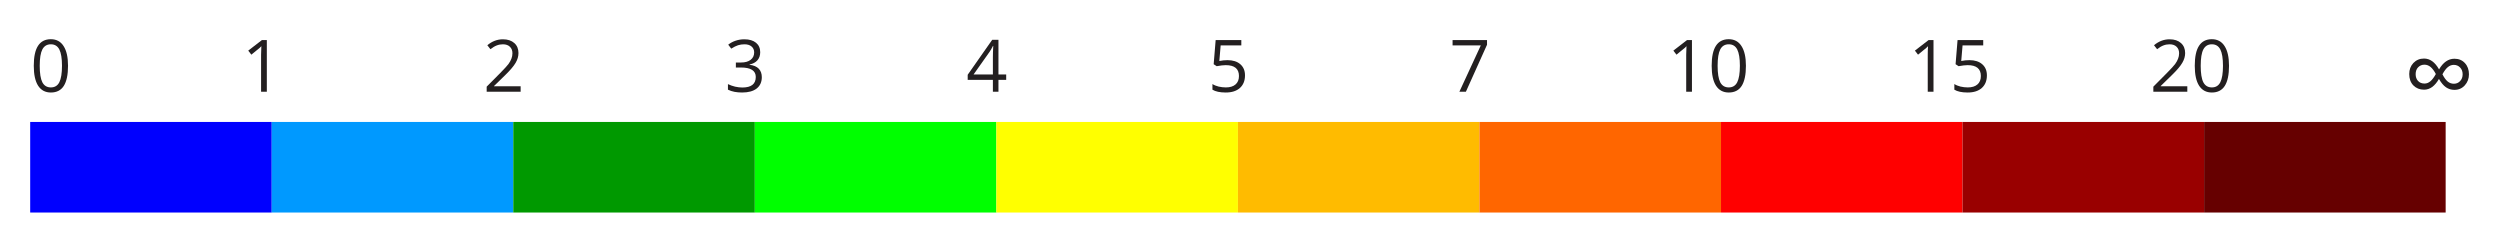
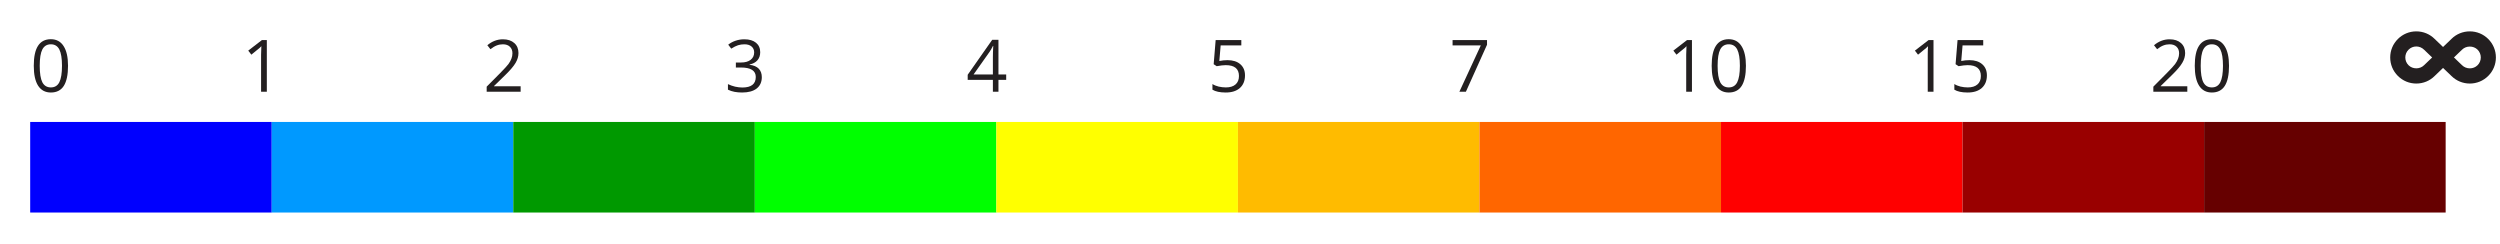
<svg xmlns="http://www.w3.org/2000/svg" version="1.1" id="Layer_1" x="0px" y="0px" width="410px" height="40px" viewBox="0 0 414 40" enable-background="new 0 0 410 40" xml:space="preserve">
  <rect x="5" y="20" fill="#0000FF" width="40" height="15" />
  <rect x="45" y="20" fill="#0099FF" width="40" height="15" />
  <rect x="85" y="20" fill="#009900" width="40" height="15" />
  <rect x="125" y="20" fill="#00FF00" width="40" height="15" />
  <rect x="165" y="20" fill="#FFFF00" width="40" height="15" />
  <rect x="205" y="20" fill="#FFBB00" width="40" height="15" />
  <rect x="245" y="20" fill="#FF6600" width="40" height="15" />
  <rect x="285" y="20" fill="#FF0000" width="40" height="15" />
  <rect x="325" y="20" fill="#990000" width="40" height="15" />
  <rect x="365" y="20" fill="#660000" width="40" height="15" />
  <text transform="matrix(1 0 0 1 5 15)" fill="#231F20" font-family="Open Sans, sans-serif" font-size="1em">0</text>
  <text transform="matrix(1 0 0 1 40 15)" fill="#231F20" font-family="Open Sans, sans-serif" font-size="1em">1</text>
  <text transform="matrix(1 0 0 1 80 15)" fill="#231F20" font-family="Open Sans, sans-serif" font-size="1em">2</text>
  <text transform="matrix(1 0 0 1 120 15)" fill="#231F20" font-family="Open Sans, sans-serif" font-size="1em">3</text>
  <text transform="matrix(1 0 0 1 160 15)" fill="#231F20" font-family="Open Sans, sans-serif" font-size="1em">4</text>
  <text transform="matrix(1 0 0 1 200 15)" fill="#231F20" font-family="Open Sans, sans-serif" font-size="1em">5</text>
  <text transform="matrix(1 0 0 1 240 15)" fill="#231F20" font-family="Open Sans, sans-serif" font-size="1em">7</text>
  <text transform="matrix(1 0 0 1 276 15)" fill="#231F20" font-family="Open Sans, sans-serif" font-size="1em">10</text>
  <text transform="matrix(1 0 0 1 316 15)" fill="#231F20" font-family="Open Sans, sans-serif" font-size="1em">15</text>
  <text transform="matrix(1 0 0 1 356 15)" fill="#231F20" font-family="Open Sans, sans-serif" font-size="1em">20</text>
-   <text transform="matrix(1 0 0 1 398 18)" fill="#231F20" font-family="Open Sans, sans-serif" font-size="1.4em">∞</text>
+   <path style="fill:#231f20;" d="m 409,5 c -1.153,0 -2.237,0.449 -3.036,1.246 l -1.396,1.34 -1.375,-1.32 c -0.815,-0.817 -1.901,-1.266 -3.055,-1.266 -1.154,0 -2.239,0.451 -3.053,1.266 -0.817,0.816 -1.267,1.9 -1.267,3.055 0,1.152 0.449,2.238 1.266,3.053 0.814,0.816 1.899,1.266 3.054,1.266 1.153,0 2.239,-0.449 3.036,-1.248 l 1.395,-1.338 1.376,1.32 c 0.815,0.816 1.901,1.266 3.055,1.266 1.154,0 2.238,-0.449 3.053,-1.266 0.817,-0.814 1.267,-1.9 1.267,-3.055 0,-1.155 -0.449,-2.238 -1.266,-3.055 -0.817,-0.815 -1.901,-1.264 -3.054,-1.264 z m -7.576,5.605 c -0.687,0.688 -1.884,0.688 -2.572,0 -0.344,-0.344 -0.533,-0.801 -0.533,-1.285 0,-0.486 0.189,-0.941 0.535,-1.287 0.342,-0.344 0.799,-0.533 1.284,-0.533 0.485,0 0.942,0.189 1.305,0.551 l 1.321,1.27 z m 8.861,0 c -0.687,0.689 -1.866,0.705 -2.59,-0.018 l -1.321,-1.27 1.339,-1.285 c 0.688,-0.688 1.886,-0.688 2.573,-0.002 0.344,0.346 0.533,0.801 0.533,1.287 0,0.486 -0.19,0.944 -0.534,1.288 z" id="path945" />
</svg>
